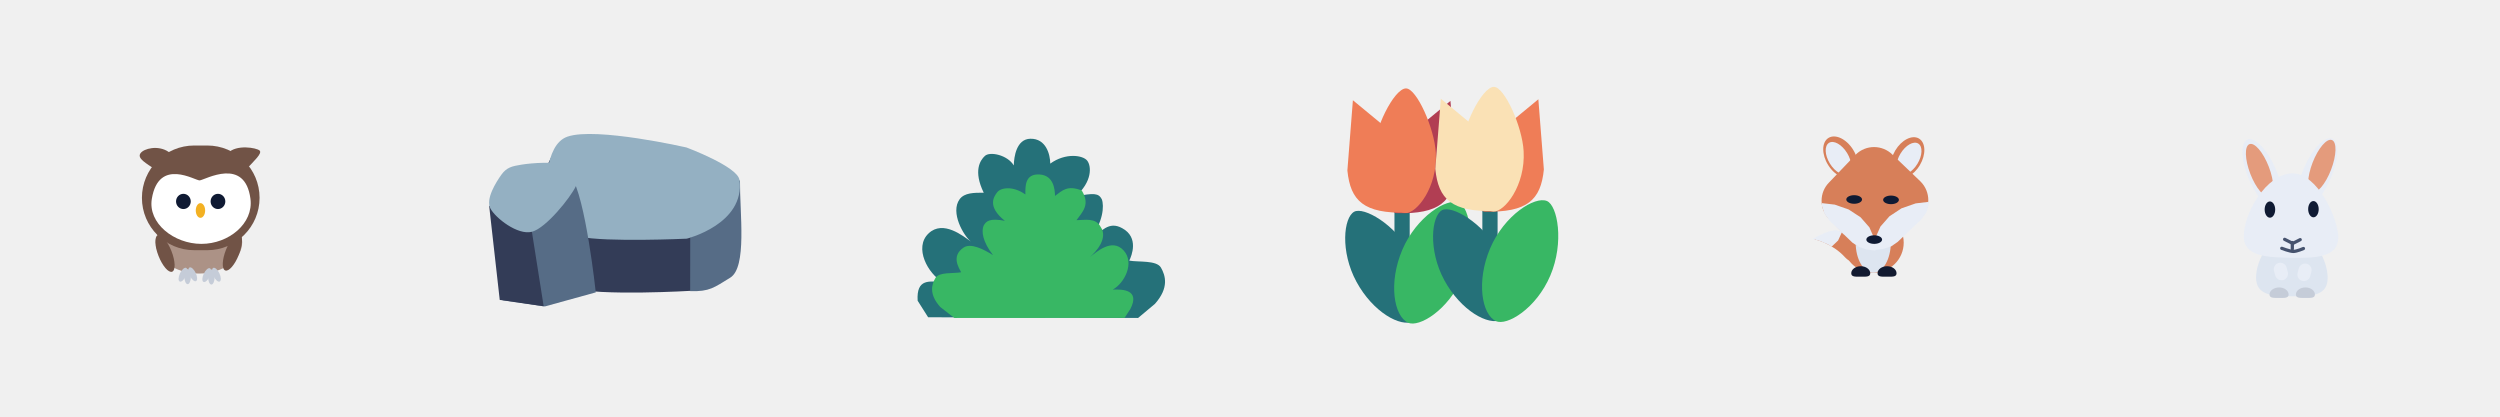
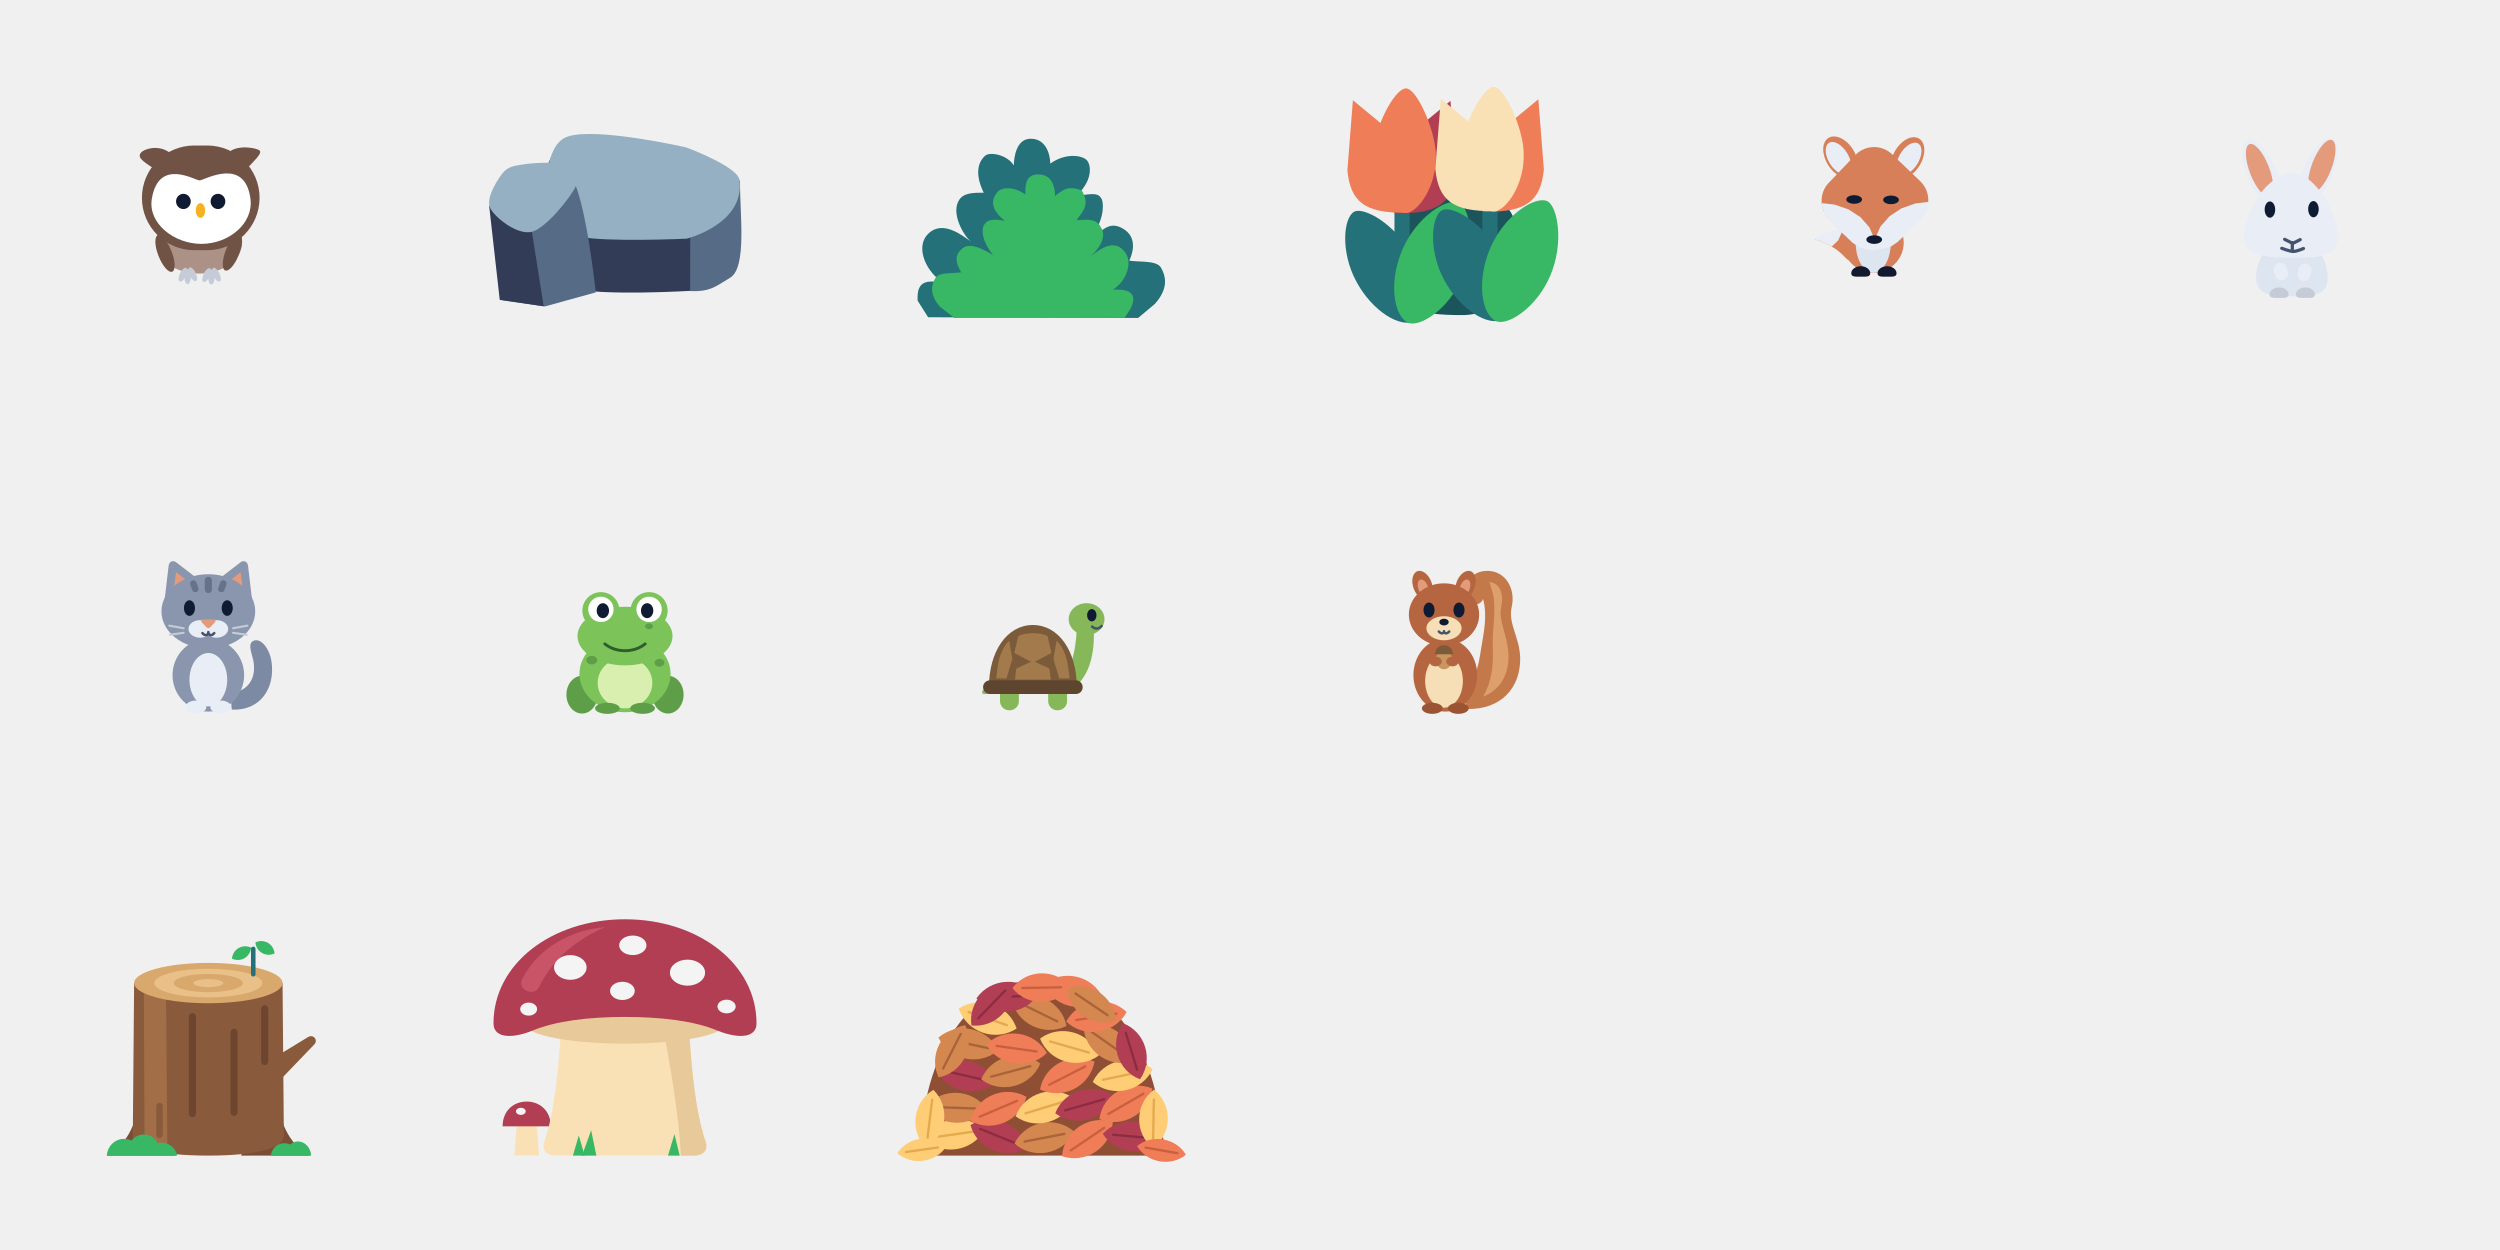
- <svg xmlns="http://www.w3.org/2000/svg" width="384" height="64" viewBox="0 0 384 64">
+ <svg xmlns="http://www.w3.org/2000/svg" width="384" height="192" viewBox="0 0 384 192">
  <svg x="0" y="0" width="64" height="64" viewBox="0 0 64 64">
    <ellipse cx="30.57" cy="37.21" rx="6.63" ry="4.81" fill="#ac9286" />
    <rect x="21.8" y="22.35" width="18.07" height="16.08" rx="8.04" fill="#715346" />
    <path d="M 24.05 21.35 C 24.97 21.35 26.65 22.9 26.65 24.78 C 26.65 26.67 25.89 28.2 24.96 28.2 C 24.03 28.2 23.27 26.67 23.27 24.78 C 23.27 22.9 23.11 21.35 24.05 21.35 Z" fill="#715346" transform="rotate(303.9 24.88 24.78)" />
    <path d="M 37.84 21.28 C 38.47 21.28 38.3 22.99 38.3 24.88 C 38.3 26.75 37.46 28.29 36.41 28.29 C 35.39 28.29 34.55 26.75 34.55 24.88 C 34.55 22.99 37.22 21.28 37.84 21.28 Z" fill="#715346" transform="rotate(42.8 36.51 24.79)" />
    <path d="M 30.68 27.71 C 31.53 27.6 37.62 24.04 38.47 30.54 C 38.96 34.33 35.14 37.46 30.93 37.46 C 26.73 37.46 22.7 34.3 23.32 30.54 C 24.38 24.11 30.05 27.79 30.68 27.71 Z" fill="#ffffff" />
    <ellipse cx="28.17" cy="30.94" rx="1.13" ry="1.17" fill="#0f1a33" />
    <ellipse cx="33.48" cy="30.94" rx="1.13" ry="1.17" fill="#0f1a33" />
    <ellipse cx="30.79" cy="32.33" rx="0.72" ry="1.13" fill="#f3b123" />
    <ellipse cx="28.82" cy="42.49" rx="0.5" ry="1.16" fill="#c5ccd8" />
    <ellipse cx="29.14" cy="42.24" rx="0.5" ry="1.16" fill="#c5ccd8" transform="rotate(334.6 29.14 41.15)" />
    <ellipse cx="28.57" cy="42.3" rx="0.5" ry="1.16" fill="#c5ccd8" transform="rotate(25.4 28.57 41.21)" />
    <ellipse cx="32.47" cy="42.55" rx="0.5" ry="1.16" fill="#c5ccd8" />
    <ellipse cx="32.78" cy="42.3" rx="0.5" ry="1.16" fill="#c5ccd8" transform="rotate(334.6 32.78 41.21)" />
    <ellipse cx="32.22" cy="42.36" rx="0.5" ry="1.16" fill="#c5ccd8" transform="rotate(25.4 32.22 41.27)" />
    <ellipse cx="24.74" cy="38.76" rx="1.06" ry="3" fill="#715346" transform="rotate(338.4 25.52 37.27)" />
    <ellipse cx="36.3" cy="38.57" rx="1.06" ry="3" fill="#715346" transform="rotate(21.6 35.52 37.08)" />
  </svg>
  <svg x="64" y="0" width="64" height="64" viewBox="0 0 64 64">
    <path d="M 23.27 21.42 C 19.17 23.28 17.46 34.03 17.46 39.1 C 17.46 41.94 19.51 43.08 23.52 44.22 C 28.14 45.53 42.32 44.66 42.32 44.66 C 42.32 44.66 49.83 41.29 48.83 31.16 C 48.53 28.11 42.27 23.78 42.27 23.78 C 42.27 23.78 28.26 19.16 23.27 21.42 Z" fill="#333c57" />
    <path d="M 42.02 36.52 L 42.01 44.72 C 45.03 44.81 45.68 44.16 48.15 42.66 C 50.78 41.06 49.62 32.77 49.66 27.64 Z" fill="#566c86" />
    <path d="M 23.16 20.99 C 19.56 22.23 19.74 29.53 19.74 32.92 C 19.74 34.82 21.53 35.6 25.04 36.35 C 29.07 37.23 41.49 36.66 41.49 36.66 C 41.49 36.66 50.47 34.42 49.58 27.64 C 49.33 25.59 41.44 22.65 41.44 22.65 C 41.44 22.65 27.53 19.47 23.16 20.99 Z" fill="#94b0c2" />
    <path d="M 13.21 46.11 L 19.69 47.07 L 27.51 44.91 C 27.51 44.91 25.94 30.15 23.71 27.1 C 21.48 24.06 16.08 25.85 14.4 26.53 C 12.51 27.32 11.71 29.17 11.52 32.13 C 11.33 35.07 13.21 46.11 13.21 46.11 Z" fill="#566c86" />
    <polygon points="17.64,35.21 19.51,47.05 12.76,46.07 11.13,31.58" fill="#333c57" />
    <path d="M 13 26.85 C 12.2 27.98 10.55 30.57 11.33 32.03 C 12.1 33.48 15.51 36.17 17.7 35.6 C 19.89 35.03 23.65 30.31 24.45 28.6 C 25.25 26.89 23.9 25.9 22.52 25.35 C 21.14 24.78 17.75 25.03 16.16 25.28 C 14.57 25.53 13.81 25.73 13 26.85 Z" fill="#94b0c2" />
  </svg>
  <svg x="128" y="0" width="64" height="64" viewBox="0 0 64 64">
    <path d="M 14.56 48.73 L 46.81 48.84 L 49.4 46.67 C 51.62 44.17 51 42.3 50.32 41.1 C 49.64 39.94 46.87 40.29 45.46 40.03 C 45.81 39.3 46.99 36.47 44.37 35.05 C 42.26 33.89 41.24 35.58 39.43 36.72 C 41.43 34.17 41.64 31.63 41.23 30.59 C 40.74 29.68 40.06 29.6 37.19 30.18 C 39.8 27.91 39.65 25.52 39 24.68 C 38.36 23.84 35.68 23.42 33.32 25.13 C 33.31 23.74 32.68 21.26 30.26 21.31 C 28.12 21.36 27.74 24.11 27.72 25.41 C 26.74 23.79 24.06 23.24 23.29 23.94 C 22.52 24.64 21.49 26.29 23.1 29.6 C 21.62 29.6 20.14 29.59 19.4 30.6 C 17.93 32.62 19.99 36.18 21.12 37.1 C 19.99 36.3 16.87 33.72 14.63 35.85 C 12.32 38.05 14.56 42.08 16.8 43.32 C 14.81 43.23 12.74 42.71 12.95 46.19 C 13.59 47.2 13.92 47.7 14.56 48.73 Z" fill="#257179" />
    <path d="M 44.74 48.82 L 18.59 48.84 L 16.43 47.16 C 14.62 45.15 15.13 43.65 15.68 42.7 C 16.23 41.74 18.49 42.04 19.63 41.82 C 19.35 41.22 18.01 39.36 20.02 38.02 C 21.12 37.29 23.06 38.27 24.53 39.19 C 22.91 37.11 22.74 35.55 23.07 34.69 C 23.46 33.96 24.02 33.47 26.35 33.92 C 23.57 31.71 24.66 30.19 25.19 29.51 C 25.72 28.83 27.58 28.5 29.5 29.87 C 29.5 28.75 29.35 26.65 31.69 26.8 C 33.83 26.94 34.03 29.06 34.05 30.09 C 35.2 29.25 35.95 28.4 38.16 29.26 C 39.51 31.46 38.24 32.56 37.35 33.82 C 38.55 33.82 40.28 33.37 41.06 34.85 C 42.26 36.57 40.33 38.72 39.41 39.47 C 40.33 38.82 42.77 36.47 44.59 38.47 C 46.32 40.36 44.74 43.48 42.92 44.48 C 44.54 44.41 47.12 44.54 45.63 47.45 C 45.1 48.29 45.26 47.98 44.74 48.82 Z" fill="#38b764" />
  </svg>
  <svg x="192" y="0" width="64" height="64" viewBox="0 0 64 64">
+     <path d="M 24.6 46.8 C 22.8 42 22 35.4 23.8 31.8 C 25.6 29.2 30 28.8 32 30.4 C 33.6 29.2 35.8 29.6 37.2 30.8 C 39.2 31 40.6 32.6 40.8 35 C 41 38.2 40.6 41.6 39.4 44.2 C 38.2 47 35.6 48.4 32.6 48.4 C 29.4 48.4 25.6 48.2 24.6 46.8 Z" fill="#1b555b" />
    <path d="M 20.6 31.41 C 22.24 31.41 25.2 35.99 25.2 41.27 C 25.2 46.56 22.31 50.61 20.6 50.56 C 18.37 50.47 15.77 46.33 15.77 41.04 C 15.77 35.75 18.74 31.41 20.6 31.41 Z" fill="#257179" transform="rotate(331.5 20.49 41.01)" />
    <rect x="22.19" y="32.13" width="2.34" height="6.33" fill="#257179" />
    <path d="M 28.19 30.28 C 29.96 30.28 33.14 35.07 33.14 40.6 C 33.14 46.14 30.03 50.38 28.19 50.31 C 25.8 50.24 23 45.91 23 40.36 C 23 34.83 26.18 30.28 28.19 30.28 Z" fill="#38b764" transform="rotate(23 28.07 40.33)" />
    <path d="M 22.45 13.7 L 17.92 23.52 C 17.92 28.81 20.97 33.52 22.53 32.81 C 28.46 30.11 29.51 27.48 27.89 23.03 Z" fill="#b13e53" transform="rotate(25.7 22.68 32.88)" />
    <path d="M 23.93 13.58 C 25.57 13.58 28.32 19.7 28.54 23.44 C 28.85 28.72 25.64 32.78 23.93 32.72 C 21.7 32.64 19.43 28.5 19.1 23.21 C 18.91 20.15 22.07 13.58 23.93 13.58 Z" fill="#ef7d57" transform="rotate(0.2 23.88 23.18)" />
    <path d="M 24.15 13.6 L 28.68 23.42 C 28.68 28.72 25.63 33.42 24.06 32.72 C 18.14 30.02 17.09 27.39 18.71 22.95 Z" fill="#ef7d57" transform="rotate(334.3 23.92 32.79)" />
    <path d="M 34.1 31.17 C 35.74 31.17 38.71 35.75 38.71 41.03 C 38.71 46.32 35.81 50.38 34.1 50.32 C 31.87 50.22 29.27 46.1 29.27 40.8 C 29.27 35.52 32.24 31.17 34.1 31.17 Z" fill="#257179" transform="rotate(331.5 33.99 40.78)" />
    <rect x="35.69" y="31.88" width="2.34" height="6.33" fill="#257179" />
    <path d="M 41.69 30.03 C 43.46 30.03 46.64 34.83 46.64 40.36 C 46.64 45.9 43.53 50.14 41.69 50.07 C 39.3 50 36.5 45.67 36.5 40.13 C 36.5 34.58 39.69 30.03 41.69 30.03 Z" fill="#38b764" transform="rotate(23 41.57 40.09)" />
    <path d="M 35.95 13.45 L 31.42 23.28 C 31.42 28.57 34.47 33.28 36.03 32.57 C 41.96 29.86 43.01 27.24 41.39 22.8 Z" fill="#ef7d57" transform="rotate(25.7 36.18 32.63)" />
    <path d="M 37.43 13.34 C 39.07 13.34 41.82 19.46 42.03 23.2 C 42.35 28.47 39.14 32.55 37.43 32.49 C 35.2 32.39 32.93 28.25 32.6 22.97 C 32.41 19.91 35.57 13.34 37.43 13.34 Z" fill="#fae1b5" transform="rotate(0.2 37.38 22.95)" />
    <path d="M 37.65 13.37 L 42.17 23.19 C 42.17 28.47 39.13 33.19 37.57 32.47 C 31.64 29.78 30.59 27.15 32.21 22.71 Z" fill="#fae1b5" transform="rotate(334.3 37.42 32.54)" />
  </svg>
  <svg x="256" y="0" width="64" height="64" viewBox="0 0 64 64">
    <path d="M 30.75 40.27 C 31.09 39.47 29.17 39.58 28.05 35.96 C 27.67 34.66 23.68 34.94 23.68 34.94 C 23.68 34.94 25.93 36.59 26.82 39.43 C 27.5 41.55 30.41 41.08 30.75 40.27 Z" fill="#d77f59" transform="rotate(335.5 27.39 38.1)" />
    <ellipse cx="31.75" cy="37.27" rx="4.66" ry="4.62" fill="#d77f59" />
    <ellipse cx="31.73" cy="37.25" rx="2.7" ry="4.65" fill="#dde5f0" />
    <ellipse cx="37" cy="24.24" rx="2.2" ry="3.44" fill="#d77f59" transform="rotate(30.7 37 24.24)" />
    <ellipse cx="37.22" cy="24.37" rx="1.52" ry="2.72" fill="#e8edf6" transform="rotate(31.4 37.22 24.37)" />
    <ellipse cx="26.72" cy="24.17" rx="2.25" ry="3.52" fill="#d77f59" transform="rotate(327.8 26.72 24.17)" />
    <ellipse cx="26.39" cy="24.31" rx="1.55" ry="2.78" fill="#e8edf6" transform="rotate(328.5 26.39 24.31)" />
    <path d="M 28.95 23.86 L 34.9 23.72 C 37.12 23.72 38.93 25.51 38.93 27.72 L 38.86 32.61 C 38.86 34.82 36.09 37.77 33.87 37.77 L 29.11 37.75 C 26.88 37.75 25.07 35.96 25.07 33.75 L 24.93 27.86 C 24.93 25.65 26.73 23.86 28.95 23.86 Z" fill="#d77f59" transform="rotate(45.1 31.93 30.75)" />
    <path d="M 31.89 38.4 L 32.04 36.58 L 32.84 34.79 L 34.22 33.22 L 36.07 32 L 38.25 31.24 L 40.26 31 L 40.26 31.46 L 39.88 32.65 L 39.11 33.71 L 35.49 37.15 L 34.51 37.83 L 33.24 38.24 Z" fill="#e8edf6" />
    <path d="M 32.07 38.49 L 31.92 36.71 L 31.14 34.92 L 29.78 33.37 L 27.96 32.18 L 25.82 31.43 L 23.85 31.2 L 23.85 31.65 L 24.23 32.82 L 24.98 33.86 L 28.52 37.26 L 29.5 37.93 L 30.74 38.33 Z" fill="#e8edf6" />
    <ellipse cx="31.88" cy="36.8" rx="1.21" ry="0.66" fill="#0f1a33" />
    <ellipse cx="28.8" cy="30.64" rx="1.21" ry="0.66" fill="#0f1a33" />
    <ellipse cx="34.46" cy="30.7" rx="1.21" ry="0.66" fill="#0f1a33" />
    <path d="M 29.82 40.89 C 30.61 40.89 31.27 41.38 31.27 41.97 C 31.27 42.56 30.61 42.5 29.82 42.5 C 29.01 42.5 28.35 42.56 28.35 41.97 C 28.35 41.38 29.01 40.89 29.82 40.89 Z" fill="#121a30" />
    <path d="M 33.86 40.89 C 34.66 40.89 35.31 41.38 35.31 41.97 C 35.31 42.56 34.66 42.5 33.86 42.5 C 33.05 42.5 32.39 42.56 32.39 41.97 C 32.39 41.38 33.05 40.89 33.86 40.89 Z" fill="#121a30" />
    <path d="M 22.68 35.67 L 23.69 35.59 L 24.66 35.59 L 25.67 35.68 L 26.54 35.95 L 27.11 36.43 L 27.19 36.59 L 26.14 37.5 L 24.84 37.95 L 24.46 37.4 L 23.6 36.45 L 22.94 35.88 Z" fill="#e8edf6" transform="rotate(335.5 24.94 36.77)" />
  </svg>
  <svg x="320" y="0" width="64" height="64" viewBox="0 0 64 64">
    <path d="M 32.1 35.69 C 35.31 35.69 37.53 39.95 37.53 42.66 C 37.53 45.37 35.31 45.51 32.1 45.51 C 28.89 45.51 26.53 45.31 26.53 42.6 C 26.53 39.89 28.89 35.69 32.1 35.69 Z" fill="#dde5f0" />
    <ellipse cx="27.5" cy="26.76" rx="2.2" ry="5.8" fill="#e8edf6" transform="rotate(336.6 27.5 26.76)" />
    <ellipse cx="35.93" cy="26.63" rx="2.2" ry="5.8" fill="#e8edf6" transform="rotate(23.4 35.93 26.63)" />
    <ellipse cx="36.63" cy="25.53" rx="1.52" ry="4.31" fill="#e49b7c" transform="rotate(21.1 36.63 25.53)" />
    <ellipse cx="27.07" cy="26.16" rx="1.52" ry="4.31" fill="#e49b7c" transform="rotate(338.9 27.07 26.16)" />
    <path d="M 32.09 26.63 C 35.97 26.58 39.16 33.57 39.16 36.48 C 39.16 39.53 35.67 39.66 31.97 39.6 C 28.42 39.53 24.65 39.46 24.65 36.35 C 24.59 32.84 28.09 26.69 32.09 26.63 Z" fill="#e8edf6" />
    <ellipse cx="28.66" cy="32.19" rx="0.81" ry="1.25" fill="#0f1a33" transform="rotate(359.8 28.66 32.19)" />
    <ellipse cx="35.34" cy="32.13" rx="0.81" ry="1.25" fill="#0f1a33" transform="rotate(359.7 35.28 31.44)" />
    <path d="M 30.92 36.76 L 32.17 37.39 L 33.31 36.81" fill="#e8edf6" stroke="#46536e" stroke-width="0.5" stroke-linecap="round" stroke-linejoin="round" />
    <line x1="32.1" y1="37.25" x2="32.1" y2="38.25" fill="#e8edf6" stroke="#46536e" stroke-width="0.5" stroke-linecap="round" stroke-linejoin="round" />
    <path d="M 30.48 38.14 C 30.48 38.14 31.67 38.6 32.23 38.62 C 32.78 38.63 33.81 38.17 33.81 38.17" fill="none" stroke="#46536e" stroke-width="0.5" stroke-linecap="round" stroke-linejoin="round" />
    <path d="M 30.08 44.15 C 30.87 44.15 31.53 44.64 31.53 45.23 C 31.53 45.82 30.87 45.76 30.08 45.76 C 29.27 45.76 28.6 45.82 28.6 45.23 C 28.6 44.64 29.27 44.15 30.08 44.15 Z" fill="#c5ccd8" />
    <path d="M 34.12 44.15 C 34.92 44.15 35.57 44.64 35.57 45.23 C 35.57 45.82 34.92 45.76 34.12 45.76 C 33.31 45.76 32.65 45.82 32.65 45.23 C 32.65 44.64 33.31 44.15 34.12 44.15 Z" fill="#c5ccd8" />
    <rect x="32.97" y="40.47" width="2" height="2.72" rx="1" fill="#e8edf6" transform="rotate(15 33.97 41.83)" />
    <rect x="29.35" y="40.34" width="2" height="2.72" rx="1" fill="#e8edf6" transform="rotate(345 30.35 41.71)" />
  </svg>
+   <svg x="0" y="64" width="64" height="64" viewBox="0 0 64 64">
+     <path d="M 35.6 45 C 40 45.2 42.3 41.7 41.7 37.6 C 41.4 35.6 40.1 34 39 34.4 C 38 34.8 38.6 36.1 38.9 37.4 C 39.4 39.9 38.4 42.1 35.4 42.5 Z" fill="#7d8aa3" />
+     <ellipse cx="32" cy="39.7" rx="5.5" ry="5.6" fill="#8a96ad" />
+     <ellipse cx="32" cy="40.4" rx="2.9" ry="4.1" fill="#e8edf6" />
+     <ellipse cx="30.1" cy="44.6" rx="1.6" ry="1" fill="#e8edf6" />
+     <ellipse cx="33.9" cy="44.6" rx="1.6" ry="1" fill="#e8edf6" />
+     <path d="M 25.3 28 L 25.9 22.9 C 26 22.2 26.6 22 27.1 22.4 L 31 25.4 Z" fill="#8a96ad" />
+     <path d="M 38.7 28 L 38.1 22.9 C 38 22.2 37.4 22 36.9 22.4 L 33 25.4 Z" fill="#8a96ad" />
+     <path d="M 26.7 26.4 L 27.05 23.9 L 29.4 25.7 Z" fill="#e49b7c" />
+     <path d="M 37.3 26.4 L 36.95 23.9 L 34.6 25.7 Z" fill="#e49b7c" />
+     <ellipse cx="32" cy="29.9" rx="7.2" ry="5.7" fill="#8a96ad" />
+     <rect x="31.45" y="24.6" width="1.1" height="2.5" rx="0.55" fill="#66728a" />
+     <rect x="29.35" y="25.1" width="1" height="1.9" rx="0.5" fill="#66728a" transform="rotate(340 29.85 26.05)" />
+     <rect x="33.65" y="25.1" width="1" height="1.9" rx="0.5" fill="#66728a" transform="rotate(20 34.15 26.05)" />
+     <ellipse cx="30.75" cy="32.6" rx="1.8" ry="1.35" fill="#e8edf6" />
+     <ellipse cx="33.25" cy="32.6" rx="1.8" ry="1.35" fill="#e8edf6" />
+     <path d="M 31.15 31.15 L 32.85 31.15 C 33.08 31.15 33.18 31.38 33.04 31.55 L 32.28 32.36 C 32.13 32.52 31.87 32.52 31.72 32.36 L 30.96 31.55 C 30.82 31.38 30.92 31.15 31.15 31.15 Z" fill="#e49b7c" />
+     <path d="M 31.1 33.25 C 31.5 33.75 32 33.6 32 33.1 C 32 33.6 32.5 33.75 32.9 33.25" fill="none" stroke="#46536e" stroke-width="0.4" stroke-linecap="round" stroke-linejoin="round" />
+     <ellipse cx="29.1" cy="29.4" rx="0.85" ry="1.2" fill="#0f1a33" />
+     <ellipse cx="34.9" cy="29.4" rx="0.85" ry="1.2" fill="#0f1a33" />
+     <line x1="28.2" y1="32.5" x2="26" y2="32.1" stroke="#c5ccd8" stroke-width="0.32" stroke-linecap="round" />
+     <line x1="28.2" y1="33.2" x2="26.1" y2="33.5" stroke="#c5ccd8" stroke-width="0.32" stroke-linecap="round" />
+     <line x1="35.8" y1="32.5" x2="38" y2="32.1" stroke="#c5ccd8" stroke-width="0.32" stroke-linecap="round" />
+     <line x1="35.8" y1="33.2" x2="37.9" y2="33.5" stroke="#c5ccd8" stroke-width="0.32" stroke-linecap="round" />
+   </svg>
+   <svg x="64" y="64" width="64" height="64" viewBox="0 0 64 64">
+     <ellipse cx="25.4" cy="42.7" rx="2.4" ry="2.9" fill="#5e9e48" />
+     <ellipse cx="38.6" cy="42.7" rx="2.4" ry="2.9" fill="#5e9e48" />
+     <ellipse cx="32" cy="39.5" rx="7" ry="5.9" fill="#7cc35a" />
+     <ellipse cx="32" cy="40.9" rx="4.2" ry="3.9" fill="#d9efb0" />
+     <ellipse cx="32" cy="33.7" rx="7.3" ry="4.5" fill="#7cc35a" />
+     <circle cx="28.3" cy="29.8" r="2.85" fill="#7cc35a" />
+     <circle cx="35.7" cy="29.8" r="2.85" fill="#7cc35a" />
+     <circle cx="28.3" cy="29.6" r="1.95" fill="#ffffff" />
+     <circle cx="35.7" cy="29.6" r="1.95" fill="#ffffff" />
+     <ellipse cx="28.6" cy="29.8" rx="0.95" ry="1.15" fill="#0f1a33" />
+     <ellipse cx="35.4" cy="29.8" rx="0.95" ry="1.15" fill="#0f1a33" />
+     <ellipse cx="26.9" cy="37.4" rx="0.85" ry="0.65" fill="#5e9e48" />
+     <ellipse cx="37.3" cy="37.8" rx="0.75" ry="0.6" fill="#5e9e48" />
+     <ellipse cx="35.7" cy="32.2" rx="0.6" ry="0.45" fill="#5e9e48" />
+     <path d="M 28.9 34.9 C 30.6 36.3 33.4 36.3 35.1 34.9" fill="none" stroke="#2f5d2c" stroke-width="0.45" stroke-linecap="round" />
+     <ellipse cx="29.3" cy="44.8" rx="1.9" ry="0.85" fill="#5e9e48" />
+     <ellipse cx="34.7" cy="44.8" rx="1.9" ry="0.85" fill="#5e9e48" />
+   </svg>
+   <svg x="128" y="64" width="64" height="64" viewBox="0 0 64 64">
+     <path d="M 25 40.6 L 23 42 C 22.7 42.25 22.85 42.65 23.25 42.62 L 25.6 42.4 Z" fill="#86b85a" />
+     <rect x="25.6" y="40" width="2.9" height="5.1" rx="1.4" fill="#86b85a" />
+     <rect x="33" y="40" width="2.9" height="5.1" rx="1.4" fill="#86b85a" />
+     <path d="M 34.4 40.4 C 36.4 39.6 37.2 36.4 37.4 32.6 L 40 32.8 C 40.2 37 39 41.2 35.4 42.4 Z" fill="#86b85a" />
+     <ellipse cx="38.9" cy="31.1" rx="2.75" ry="2.45" fill="#86b85a" />
+     <ellipse cx="39.7" cy="30.5" rx="0.72" ry="0.95" fill="#0f1a33" />
+     <path d="M 39.75 32.25 C 40.25 32.7 40.85 32.6 41.2 32.15" fill="none" stroke="#46536e" stroke-width="0.4" stroke-linecap="round" />
+     <path d="M 23.9 41.6 C 23.9 36 26.7 32 30.65 32 C 34.6 32 37.4 36 37.4 41.6 Z" fill="#7b5b3a" />
+     <path d="M 28.4 33.7 C 29.5 33.1 31.8 33.1 32.9 33.7 L 33.5 36.3 L 30.65 37.8 L 27.8 36.3 Z" fill="#a27a4b" />
+     <path d="M 25.3 38 C 25.6 36.4 26.2 35.2 27 34.4 L 27.5 37.2 L 26.6 40.2 L 25 40.2 Z" fill="#a27a4b" />
+     <path d="M 36 38 C 35.7 36.4 35.1 35.2 34.3 34.4 L 33.8 37.2 L 34.7 40.2 L 36.3 40.2 Z" fill="#a27a4b" />
+     <path d="M 28.1 38.7 L 30.65 37.5 L 33.2 38.7 L 33.4 40.4 L 27.9 40.4 Z" fill="#a27a4b" />
+     <rect x="23" y="40.5" width="15.3" height="2.1" rx="1.05" fill="#5e4530" />
+   </svg>
+   <svg x="192" y="64" width="64" height="64" viewBox="0 0 64 64">
+     <path d="M 33.4 44.9 C 38.6 45 41.6 41.6 41.5 37 C 41.4 33.8 39.6 31.8 40.2 29.2 C 40.8 26.6 39.4 23.9 36.8 23.7 C 34.3 23.5 32.8 25.4 33.1 27.4 C 33.35 29.1 35.3 29.3 35.8 28 C 36.5 30.6 35.9 33.2 35.5 35.6 C 35.1 38.4 34.6 40.8 32.4 42 Z" fill="#c4794a" />
+     <path d="M 36.8 25.4 C 38.4 25.6 39 27.2 38.6 29.2 C 38.1 31.4 39.6 33.6 39.7 36.6 C 39.8 39.6 38.4 42 35.8 43 C 37.2 40.6 37.4 38 37.3 35.4 C 37.2 32.6 37.8 30 37.4 27.6 C 37.2 26.6 36.9 26 36.8 25.4 Z" fill="#dda06c" />
+     <ellipse cx="30" cy="39.7" rx="4.9" ry="5.6" fill="#b5653f" />
+     <ellipse cx="29.8" cy="40.6" rx="2.9" ry="4.1" fill="#f6dfb6" />
+     <ellipse cx="26.5" cy="25.9" rx="1.45" ry="2.3" fill="#b5653f" transform="rotate(340 26.5 25.9)" />
+     <ellipse cx="33.1" cy="25.9" rx="1.45" ry="2.3" fill="#b5653f" transform="rotate(20 33.1 25.9)" />
+     <ellipse cx="26.6" cy="26.3" rx="0.75" ry="1.35" fill="#e49b7c" transform="rotate(340 26.6 26.3)" />
+     <ellipse cx="33" cy="26.3" rx="0.75" ry="1.35" fill="#e49b7c" transform="rotate(20 33 26.3)" />
+     <ellipse cx="29.8" cy="30.4" rx="5.4" ry="4.8" fill="#b5653f" />
+     <ellipse cx="29.8" cy="32.5" rx="2.7" ry="1.85" fill="#f6dfb6" />
+     <ellipse cx="29.8" cy="31.55" rx="0.72" ry="0.52" fill="#121a30" />
+     <path d="M 29 33 C 29.4 33.45 29.8 33.3 29.8 32.95 C 29.8 33.3 30.2 33.45 30.6 33" fill="none" stroke="#46536e" stroke-width="0.38" stroke-linecap="round" stroke-linejoin="round" />
+     <ellipse cx="27.5" cy="29.7" rx="0.85" ry="1.15" fill="#0f1a33" />
+     <ellipse cx="32.1" cy="29.7" rx="0.85" ry="1.15" fill="#0f1a33" />
+     <ellipse cx="29.8" cy="37.3" rx="1.25" ry="1.5" fill="#c9965f" />
+     <path d="M 28.45 36.5 C 28.45 35.6 29.1 35.1 29.8 35.1 C 30.5 35.1 31.15 35.6 31.15 36.5 Z" fill="#7b5b3a" />
+     <ellipse cx="28.5" cy="37.6" rx="0.95" ry="0.75" fill="#b5653f" />
+     <ellipse cx="31.1" cy="37.6" rx="0.95" ry="0.75" fill="#b5653f" />
+     <ellipse cx="28" cy="44.8" rx="1.6" ry="0.85" fill="#9a5434" />
+     <ellipse cx="32" cy="44.8" rx="1.6" ry="0.85" fill="#9a5434" />
+   </svg>
+   <svg x="0" y="128" width="64" height="64" viewBox="0 0 64 64">
+     <path d="M 21.4 40.6 C 21 45 19.2 48 16.4 49.5 L 27 49.5 Z" fill="#7a4e34" />
+     <path d="M 42.6 40.6 C 43 45 44.8 48 47.6 49.5 L 37 49.5 Z" fill="#7a4e34" />
+     <path d="M 20.6 23 L 43.4 23 L 43.6 46.4 C 43.6 48.2 40 49.5 32 49.5 C 24 49.5 20.4 48.2 20.4 46.4 Z" fill="#8a5a3c" />
+     <path d="M 22.1 24.4 L 25.5 24.4 L 25.7 48.3 C 24 48 22.3 47.4 22.2 46.6 Z" fill="#a26e48" />
+     <path d="M 43.2 33.8 L 47.3 31.3 C 48.1 30.8 48.9 31.7 48.3 32.4 L 43.3 37.6 Z" fill="#8a5a3c" />
+     <rect x="29" y="27.6" width="1.1" height="16" rx="0.55" fill="#6e4630" />
+     <rect x="35.4" y="30" width="1.1" height="13.4" rx="0.55" fill="#6e4630" />
+     <rect x="40.1" y="26.4" width="1.1" height="9.2" rx="0.55" fill="#6e4630" />
+     <rect x="24" y="41.4" width="1" height="5.4" rx="0.5" fill="#8a5a3c" />
+     <ellipse cx="32" cy="23" rx="11.4" ry="3.1" fill="#d9a86c" />
+     <ellipse cx="32" cy="23" rx="8.3" ry="2.2" fill="#e8c088" />
+     <ellipse cx="32" cy="23" rx="5.3" ry="1.4" fill="#d9a86c" />
+     <ellipse cx="32" cy="23" rx="2.3" ry="0.62" fill="#e8c088" />
+     <rect x="38.55" y="17.4" width="0.7" height="4.6" rx="0.35" fill="#257179" />
+     <path d="M 35.4 18.4 C 36.25 17.2 37.95 17.2 38.8 18.4 C 37.95 19.6 36.25 19.6 35.4 18.4 Z" fill="#38b764" transform="rotate(330 37.1 18.4)" />
+     <path d="M 39 17.6 C 39.85 16.4 41.55 16.4 42.4 17.6 C 41.55 18.8 39.85 18.8 39 17.6 Z" fill="#38b764" transform="rotate(210 40.7 17.6)" />
+     <path d="M 16.4 49.5 C 16.6 47.4 18.6 46.4 20.2 47.2 C 21.2 45.8 23.6 46 24.2 47.6 C 25.6 47.2 27 48.2 27.2 49.5 Z" fill="#38b764" />
+     <path d="M 41.6 49.5 C 41.8 48 43.2 47.2 44.6 47.8 C 45.6 46.8 47.6 47.4 47.8 49.5 Z" fill="#38b764" />
+   </svg>
+   <svg x="64" y="128" width="64" height="64" viewBox="0 0 64 64">
+     <path d="M 15.4 44.4 L 18.4 44.4 L 18.8 49.5 L 15 49.5 Z" fill="#fae1b5" />
+     <path d="M 13.2 45 C 13.2 42.6 14.9 41.2 16.9 41.2 C 18.9 41.2 20.6 42.6 20.6 45 Z" fill="#b13e53" />
+     <ellipse cx="16" cy="42.7" rx="0.75" ry="0.55" fill="#f4f4f4" />
+     <path d="M 22.2 29.6 L 41.8 29.6 C 42.2 36 42.8 42.8 44.4 47.4 C 44.8 48.7 44 49.5 42.6 49.5 L 21.4 49.5 C 20 49.5 19.2 48.7 19.6 47.4 C 21.2 42.8 21.8 36 22.2 29.6 Z" fill="#fae1b5" />
+     <path d="M 37.8 29.6 L 41.8 29.6 C 42.2 36 42.8 42.8 44.4 47.4 C 44.8 48.7 44 49.5 42.6 49.5 L 40.6 49.5 C 40.2 42.8 39 36 37.8 29.6 Z" fill="#e8c99a" />
+     <ellipse cx="32" cy="29.4" rx="15.2" ry="2.9" fill="#e8c99a" />
+     <path d="M 11.8 29.2 C 11.8 20 20.8 13.2 32 13.2 C 43.2 13.2 52.2 20 52.2 29.2 C 52.2 31.3 49.7 31.7 46.2 30.3 C 42.6 28.8 37.5 28.2 32 28.2 C 26.5 28.2 21.4 28.8 17.8 30.3 C 14.3 31.7 11.8 31.3 11.8 29.2 Z" fill="#b13e53" />
+     <path d="M 16.2 22.4 C 18.6 17.6 23.8 14.8 29 14.4 C 24.6 16.2 20.8 19.4 18.8 23.6 C 18 25.2 15.4 24 16.2 22.4 Z" fill="#c95468" />
+     <ellipse cx="23.6" cy="20.6" rx="2.5" ry="1.9" fill="#f4f4f4" />
+     <ellipse cx="33.2" cy="17.2" rx="2.1" ry="1.5" fill="#f4f4f4" />
+     <ellipse cx="41.6" cy="21.4" rx="2.7" ry="2" fill="#f4f4f4" />
+     <ellipse cx="31.6" cy="24.2" rx="1.9" ry="1.4" fill="#f4f4f4" />
+     <ellipse cx="17.2" cy="27" rx="1.3" ry="1" fill="#f4f4f4" />
+     <ellipse cx="47.6" cy="26.6" rx="1.4" ry="1.05" fill="#f4f4f4" />
+     <path d="M 24 49.5 L 24.9 46.4 L 25.8 49.5 Z" fill="#38b764" />
+     <path d="M 25.4 49.5 L 26.8 45.6 L 27.6 49.5 Z" fill="#38b764" />
+     <path d="M 38.6 49.5 L 39.6 46.2 L 40.4 49.5 Z" fill="#38b764" />
+   </svg>
+   <svg x="128" y="128" width="64" height="64" viewBox="0 0 64 64">
+     <path d="M 13.4 49.5 C 13.4 33.4 21.6 22.4 32 22.4 C 42.4 22.4 50.6 33.4 50.6 49.5 Z" fill="#8f4f35" />
+     <path d="M 13.84 46.24 C 16.19 43.18 20.89 43.18 23.24 46.24 C 20.89 49.31 16.19 49.31 13.84 46.24 Z" fill="#ffcd75" transform="rotate(172 18.54 46.24)" />
+     <rect x="15.25" y="46.06" width="6.58" height="0.36" rx="0.18" fill="#e3a94f" transform="rotate(172 18.54 46.24)" />
+     <path d="M 20.72 46.56 C 23.07 43.49 27.77 43.49 30.12 46.56 C 27.77 49.63 23.07 49.63 20.72 46.56 Z" fill="#b13e53" transform="rotate(202 25.42 46.56)" />
+     <rect x="22.13" y="46.38" width="6.58" height="0.36" rx="0.18" fill="#8c2c41" transform="rotate(202 25.42 46.56)" />
+     <path d="M 27.73 46.75 C 30.08 43.68 34.78 43.68 37.13 46.75 C 34.78 49.82 30.08 49.82 27.73 46.75 Z" fill="#d4874f" transform="rotate(169 32.43 46.75)" />
+     <rect x="29.14" y="46.57" width="6.58" height="0.36" rx="0.18" fill="#a9633a" transform="rotate(169 32.43 46.75)" />
+     <path d="M 34.33 46.97 C 36.68 43.9 41.38 43.9 43.73 46.97 C 41.38 50.04 36.68 50.04 34.33 46.97 Z" fill="#ef7d57" transform="rotate(146 39.03 46.97)" />
+     <rect x="35.74" y="46.79" width="6.58" height="0.36" rx="0.18" fill="#c95f3e" transform="rotate(146 39.03 46.97)" />
+     <path d="M 41.37 46.57 C 43.72 43.5 48.42 43.5 50.77 46.57 C 48.42 49.64 43.72 49.64 41.37 46.57 Z" fill="#b13e53" transform="rotate(5 46.07 46.57)" />
+     <rect x="42.78" y="46.39" width="6.58" height="0.36" rx="0.18" fill="#8c2c41" transform="rotate(5 46.07 46.57)" />
+     <path d="M 14.16 42.16 C 16.51 39.09 21.21 39.09 23.56 42.16 C 21.21 45.22 16.51 45.22 14.16 42.16 Z" fill="#d4874f" transform="rotate(2 18.86 42.16)" />
+     <rect x="15.57" y="41.98" width="6.58" height="0.36" rx="0.18" fill="#a9633a" transform="rotate(2 18.86 42.16)" />
+     <path d="M 20.64 42.31 C 22.99 39.24 27.69 39.24 30.04 42.31 C 27.69 45.38 22.99 45.38 20.64 42.31 Z" fill="#ef7d57" transform="rotate(337 25.34 42.31)" />
+     <rect x="22.05" y="42.13" width="6.58" height="0.36" rx="0.18" fill="#c95f3e" transform="rotate(337 25.34 42.31)" />
+     <path d="M 27.79 42.1 C 30.14 39.03 34.84 39.03 37.19 42.1 C 34.84 45.17 30.14 45.17 27.79 42.1 Z" fill="#ffcd75" transform="rotate(343 32.49 42.1)" />
+     <rect x="29.2" y="41.92" width="6.58" height="0.36" rx="0.18" fill="#e3a94f" transform="rotate(343 32.49 42.1)" />
+     <path d="M 33.9 41.7 C 36.25 38.63 40.95 38.63 43.3 41.7 C 40.95 44.77 36.25 44.77 33.9 41.7 Z" fill="#b13e53" transform="rotate(344 38.6 41.7)" />
+     <rect x="35.31" y="41.52" width="6.58" height="0.36" rx="0.18" fill="#8c2c41" transform="rotate(344 38.6 41.7)" />
+     <path d="M 40.23 41.55 C 42.58 38.48 47.28 38.48 49.63 41.55 C 47.28 44.62 42.58 44.62 40.23 41.55 Z" fill="#ef7d57" transform="rotate(330 44.93 41.55)" />
+     <rect x="41.64" y="41.37" width="6.58" height="0.36" rx="0.18" fill="#c95f3e" transform="rotate(330 44.93 41.55)" />
+     <path d="M 15.6 37.22 C 17.95 34.15 22.65 34.15 25 37.22 C 22.65 40.29 17.95 40.29 15.6 37.22 Z" fill="#b13e53" transform="rotate(193 20.3 37.22)" />
+     <rect x="17.01" y="37.04" width="6.58" height="0.36" rx="0.18" fill="#8c2c41" transform="rotate(193 20.3 37.22)" />
+     <path d="M 22.55 36.57 C 24.9 33.5 29.6 33.5 31.95 36.57 C 29.6 39.63 24.9 39.63 22.55 36.57 Z" fill="#d4874f" transform="rotate(345 27.25 36.57)" />
+     <rect x="23.96" y="36.39" width="6.58" height="0.36" rx="0.18" fill="#a9633a" transform="rotate(345 27.25 36.57)" />
+     <path d="M 31.23 37.21 C 33.58 34.14 38.28 34.14 40.63 37.21 C 38.28 40.28 33.58 40.28 31.23 37.21 Z" fill="#ef7d57" transform="rotate(153 35.93 37.21)" />
+     <rect x="32.64" y="37.03" width="6.58" height="0.36" rx="0.18" fill="#c95f3e" transform="rotate(153 35.93 37.21)" />
+     <path d="M 39.74 37.21 C 42.09 34.14 46.79 34.14 49.14 37.21 C 46.79 40.27 42.09 40.27 39.74 37.21 Z" fill="#ffcd75" transform="rotate(348 44.44 37.21)" />
+     <rect x="41.15" y="37.03" width="6.58" height="0.36" rx="0.18" fill="#e3a94f" transform="rotate(348 44.44 37.21)" />
+     <path d="M 16.04 32.35 C 18.39 29.28 23.09 29.28 25.44 32.35 C 23.09 35.41 18.39 35.41 16.04 32.35 Z" fill="#d4874f" transform="rotate(12 20.74 32.35)" />
+     <rect x="17.45" y="32.17" width="6.58" height="0.36" rx="0.18" fill="#a9633a" transform="rotate(12 20.74 32.35)" />
+     <path d="M 23.45 33.08 C 25.8 30.01 30.5 30.01 32.85 33.08 C 30.5 36.15 25.8 36.15 23.45 33.08 Z" fill="#ef7d57" transform="rotate(188 28.15 33.08)" />
+     <rect x="24.86" y="32.9" width="6.58" height="0.36" rx="0.18" fill="#c95f3e" transform="rotate(188 28.15 33.08)" />
+     <path d="M 31.57 32.82 C 33.92 29.75 38.62 29.75 40.97 32.82 C 38.62 35.89 33.92 35.89 31.57 32.82 Z" fill="#ffcd75" transform="rotate(196 36.27 32.82)" />
+     <rect x="32.98" y="32.64" width="6.58" height="0.36" rx="0.18" fill="#e3a94f" transform="rotate(196 36.27 32.82)" />
+     <path d="M 37.57 32.32 C 39.92 29.25 44.62 29.25 46.97 32.32 C 44.62 35.38 39.92 35.38 37.57 32.32 Z" fill="#d4874f" transform="rotate(215 42.27 32.32)" />
+     <rect x="38.98" y="32.14" width="6.58" height="0.36" rx="0.18" fill="#a9633a" transform="rotate(215 42.27 32.32)" />
+     <path d="M 19.01 28.45 C 21.36 25.38 26.06 25.38 28.41 28.45 C 26.06 31.51 21.36 31.51 19.01 28.45 Z" fill="#ffcd75" transform="rotate(19 23.71 28.45)" />
+     <rect x="20.42" y="28.27" width="6.58" height="0.36" rx="0.18" fill="#e3a94f" transform="rotate(19 23.71 28.45)" />
+     <path d="M 26.9 27.52 C 29.25 24.45 33.95 24.45 36.3 27.52 C 33.95 30.59 29.25 30.59 26.9 27.52 Z" fill="#d4874f" transform="rotate(206 31.6 27.52)" />
+     <rect x="28.31" y="27.34" width="6.58" height="0.36" rx="0.18" fill="#a9633a" transform="rotate(206 31.6 27.52)" />
+     <path d="M 35.71 28.18 C 38.06 25.12 42.76 25.12 45.11 28.18 C 42.76 31.25 38.06 31.25 35.71 28.18 Z" fill="#ef7d57" transform="rotate(171 40.41 28.18)" />
+     <rect x="37.12" y="28" width="6.58" height="0.36" rx="0.18" fill="#c95f3e" transform="rotate(171 40.41 28.18)" />
+     <path d="M 21.97 25.11 C 24.32 22.04 29.02 22.04 31.37 25.11 C 29.02 28.18 24.32 28.18 21.97 25.11 Z" fill="#b13e53" transform="rotate(357 26.67 25.11)" />
+     <rect x="23.38" y="24.93" width="6.58" height="0.36" rx="0.18" fill="#8c2c41" transform="rotate(357 26.67 25.11)" />
+     <path d="M 32.16 24.28 C 34.51 21.21 39.21 21.21 41.56 24.28 C 39.21 27.35 34.51 27.35 32.16 24.28 Z" fill="#ef7d57" transform="rotate(193 36.86 24.28)" />
+     <rect x="33.57" y="24.1" width="6.58" height="0.36" rx="0.18" fill="#c95f3e" transform="rotate(193 36.86 24.28)" />
+     <path d="M 44.68 43.87 C 46.93 40.94 51.43 40.94 53.68 43.87 C 51.43 46.81 46.93 46.81 44.68 43.87 Z" fill="#ffcd75" transform="rotate(91 49.18 43.87)" />
+     <rect x="46.03" y="43.69" width="6.3" height="0.36" rx="0.18" fill="#e3a94f" transform="rotate(91 49.18 43.87)" />
+     <path d="M 41.29 33.47 C 43.54 30.54 48.04 30.54 50.29 33.47 C 48.04 36.41 43.54 36.41 41.29 33.47 Z" fill="#b13e53" transform="rotate(73 45.79 33.47)" />
+     <rect x="42.64" y="33.29" width="6.3" height="0.36" rx="0.18" fill="#8c2c41" transform="rotate(73 45.79 33.47)" />
+     <path d="M 35.16 26.27 C 37.41 23.34 41.91 23.34 44.16 26.27 C 41.91 29.21 37.41 29.21 35.16 26.27 Z" fill="#d4874f" transform="rotate(34 39.66 26.27)" />
+     <rect x="36.51" y="26.09" width="6.3" height="0.36" rx="0.18" fill="#a9633a" transform="rotate(34 39.66 26.27)" />
+     <path d="M 27.5 23.7 C 29.75 20.77 34.25 20.77 36.5 23.7 C 34.25 26.63 29.75 26.63 27.5 23.7 Z" fill="#ef7d57" transform="rotate(359 32 23.7)" />
+     <rect x="28.85" y="23.52" width="6.3" height="0.36" rx="0.18" fill="#c95f3e" transform="rotate(359 32 23.7)" />
+     <path d="M 19.84 26.27 C 22.09 23.34 26.59 23.34 28.84 26.27 C 26.59 29.21 22.09 29.21 19.84 26.27 Z" fill="#b13e53" transform="rotate(314 24.34 26.27)" />
+     <rect x="21.19" y="26.09" width="6.3" height="0.36" rx="0.18" fill="#8c2c41" transform="rotate(314 24.34 26.27)" />
+     <path d="M 13.71 33.47 C 15.96 30.54 20.46 30.54 22.71 33.47 C 20.46 36.41 15.96 36.41 13.71 33.47 Z" fill="#d4874f" transform="rotate(297 18.21 33.47)" />
+     <rect x="15.06" y="33.29" width="6.3" height="0.36" rx="0.18" fill="#a9633a" transform="rotate(297 18.21 33.47)" />
+     <path d="M 10.32 43.87 C 12.57 40.94 17.07 40.94 19.32 43.87 C 17.07 46.81 12.57 46.81 10.32 43.87 Z" fill="#ffcd75" transform="rotate(277 14.82 43.87)" />
+     <rect x="11.67" y="43.69" width="6.3" height="0.36" rx="0.18" fill="#e3a94f" transform="rotate(277 14.82 43.87)" />
+     <path d="M 9.8 48.6 C 11.7 46.33 15.5 46.33 17.4 48.6 C 15.5 50.87 11.7 50.87 9.8 48.6 Z" fill="#ffcd75" transform="rotate(172 13.6 48.6)" />
+     <rect x="10.94" y="48.42" width="5.32" height="0.36" rx="0.18" fill="#e3a94f" transform="rotate(172 13.6 48.6)" />
+     <path d="M 46.6 48.7 C 48.5 46.43 52.3 46.43 54.2 48.7 C 52.3 50.97 48.5 50.97 46.6 48.7 Z" fill="#ef7d57" transform="rotate(10 50.4 48.7)" />
+     <rect x="47.74" y="48.52" width="5.32" height="0.36" rx="0.18" fill="#c95f3e" transform="rotate(10 50.4 48.7)" />
+   </svg>
</svg>
